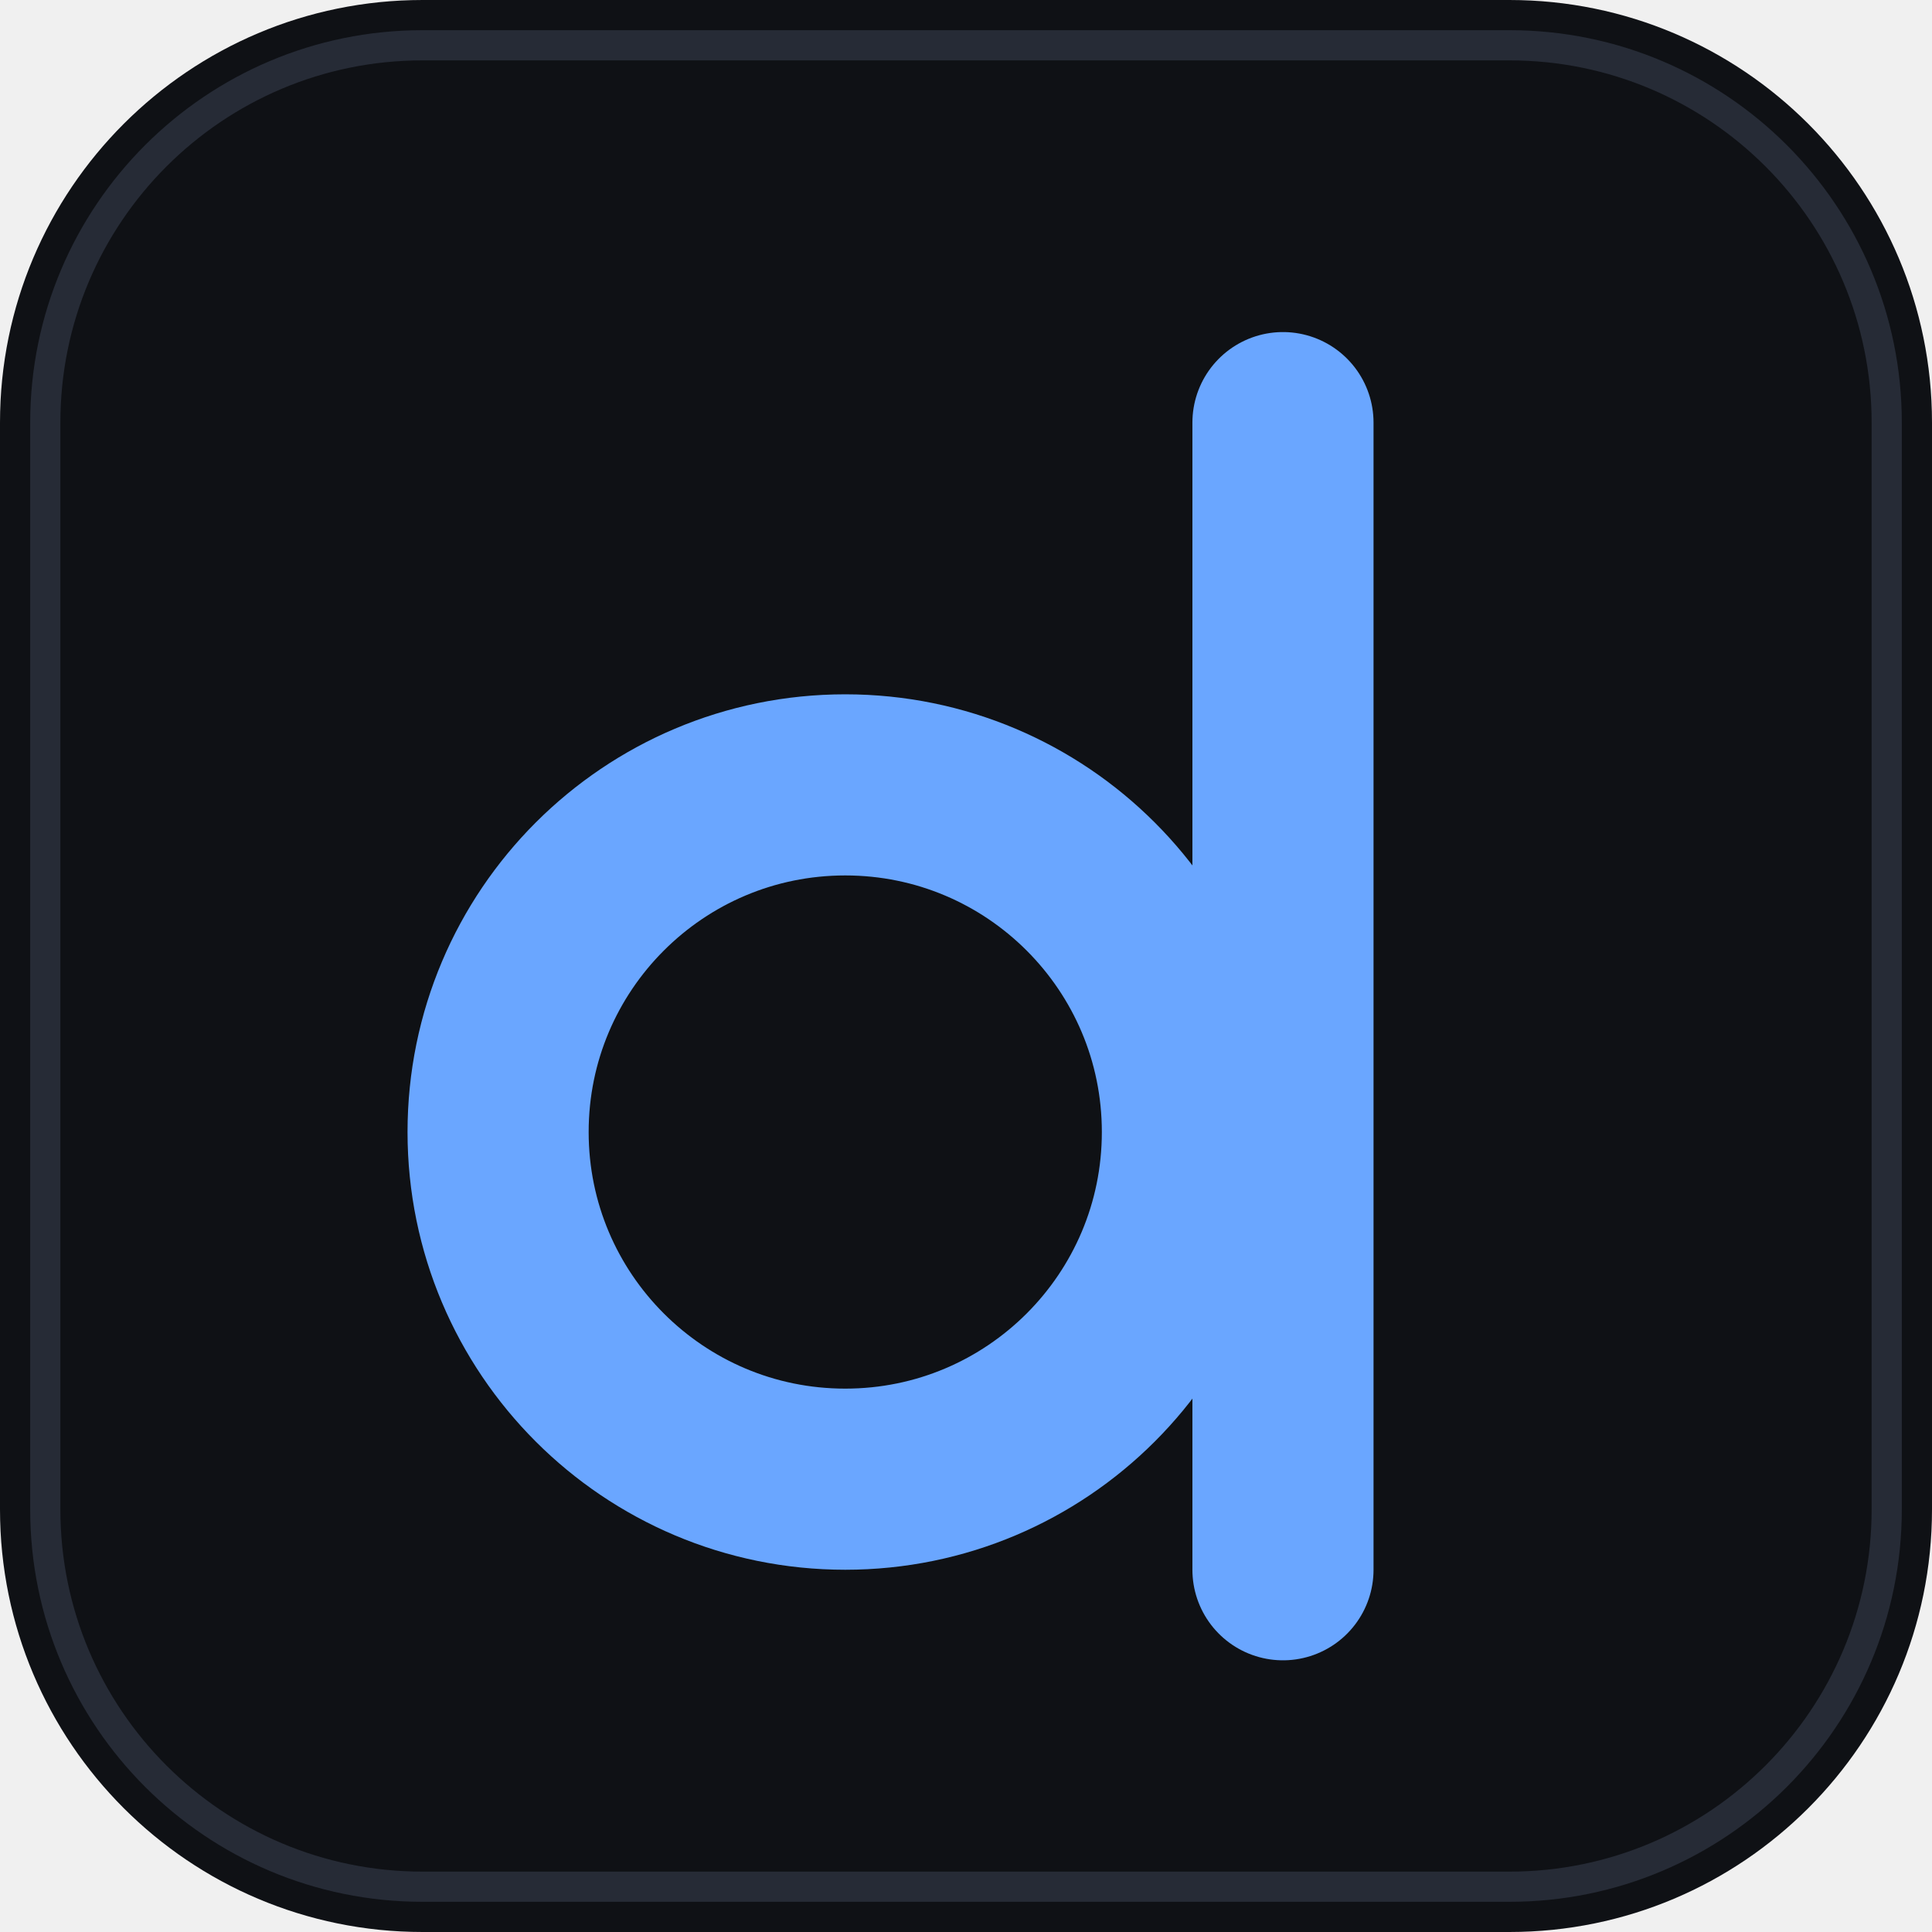
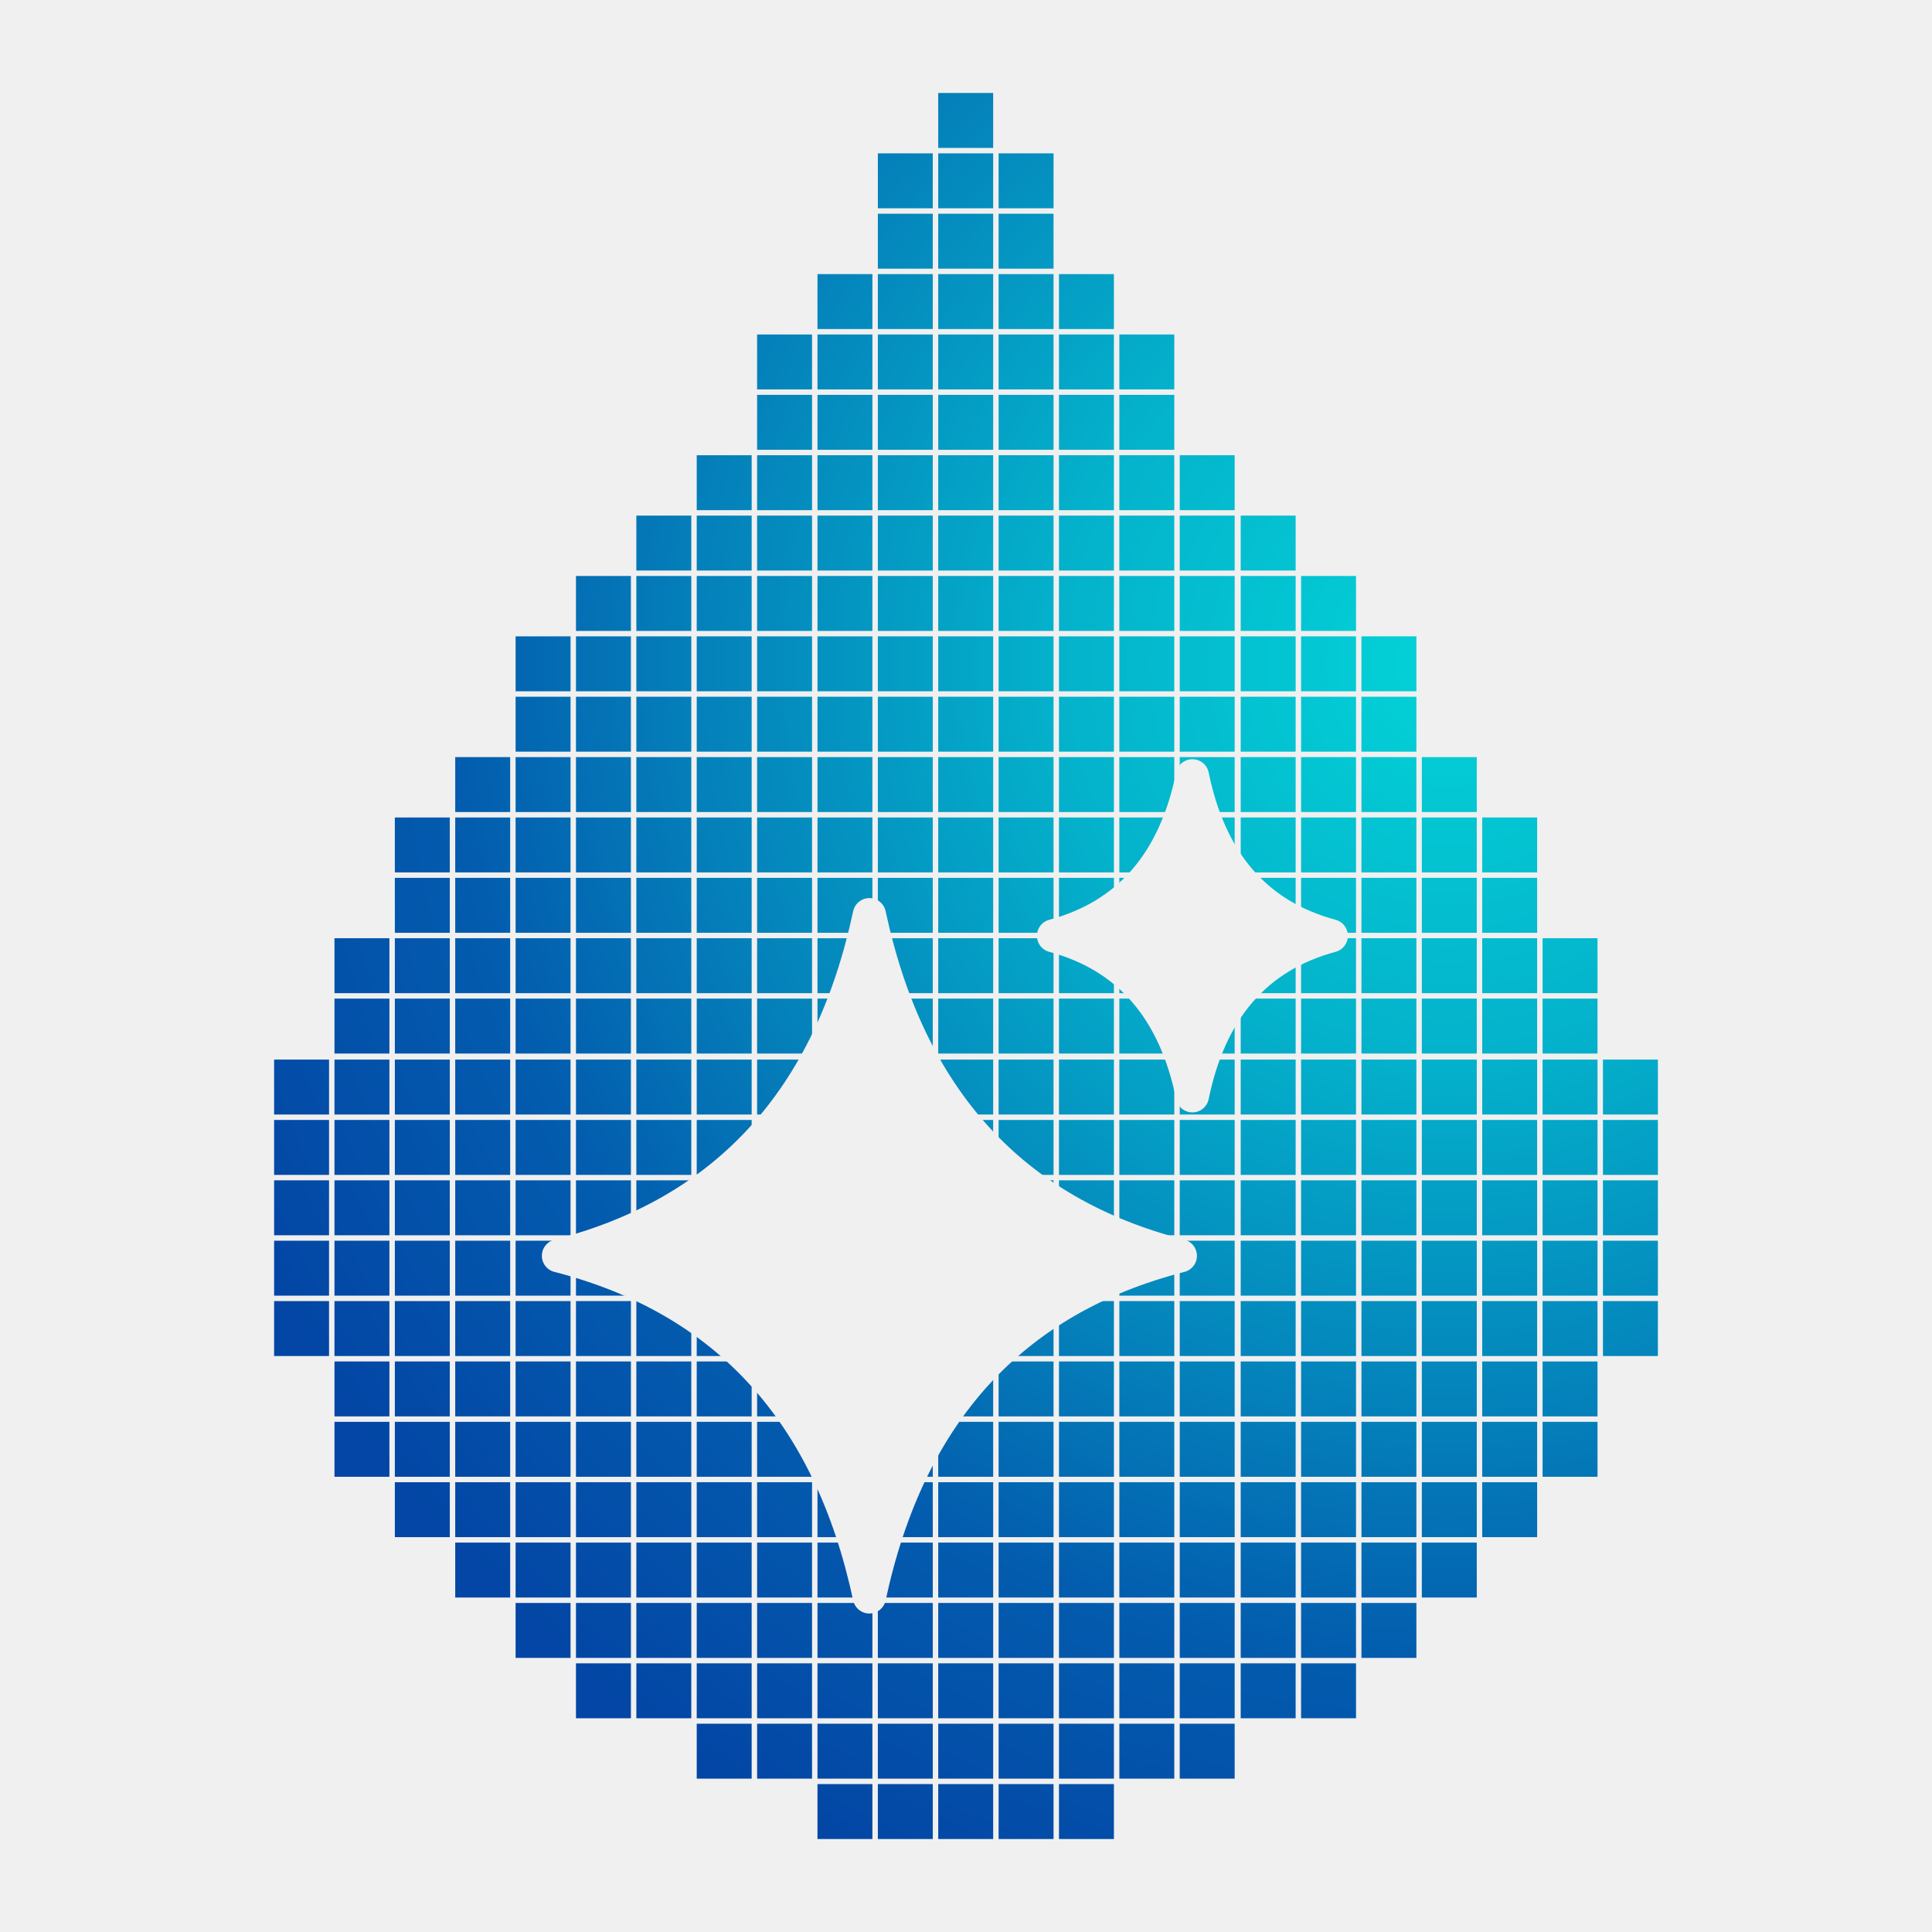
- <svg xmlns="http://www.w3.org/2000/svg" width="256" height="256" viewBox="0 0 256 256">
-   <rect width="256" height="256" rx="56" fill="#0f1115" />
-   <rect x="6" y="6" width="244" height="244" rx="50" fill="none" stroke="#262b36" stroke-width="4" />
-   <circle cx="112" cy="150" r="46" fill="none" stroke="#6aa6ff" stroke-width="24" />
-   <path d="M170 56v152" fill="none" stroke="#6aa6ff" stroke-width="24" stroke-linecap="round" />
+ <svg xmlns="http://www.w3.org/2000/svg" viewBox="0 0 32 32">
+   <defs>
+     <radialGradient id="g" gradientUnits="userSpaceOnUse" cx="19.5" cy="9.5" r="22">
+       <stop offset="0" stop-color="#03d3d7" />
+       <stop offset=".3" stop-color="#04b1cb" />
+       <stop offset=".57" stop-color="#0480ba" />
+       <stop offset=".75" stop-color="#035cae" />
+       <stop offset="1" stop-color="#0346a5" />
+     </radialGradient>
+     <mask id="m" maskUnits="userSpaceOnUse" x="0" y="0" width="23" height="29">
+       <rect width="23" height="29" fill="#fff" />
+       <path d="M9.9 13.65Q10.88 18.23 15.05 19.3Q10.88 20.37 9.9 24.95Q8.92 20.37 4.75 19.3Q8.92 18.23 9.9 13.65Z" stroke="#000" stroke-width=".55" stroke-linejoin="round" />
+       <path d="M15.25 11.35Q15.69 13.5 17.55 14Q15.69 14.5 15.25 16.65Q14.81 14.5 12.95 14Q14.81 13.5 15.25 11.35Z" stroke="#000" stroke-width=".55" stroke-linejoin="round" />
+     </mask>
+   </defs>
+   <g transform="translate(4.5 1.5) scale(1)">
+     <path fill="url(#g)" mask="url(#m)" d="M11.04 .04h.91v.91h-.91zM10.04 1.04h.91v.91h-.91zM11.04 1.04h.91v.91h-.91zM12.04 1.04h.91v.91h-.91zM10.04 2.04h.91v.91h-.91zM11.04 2.04h.91v.91h-.91zM12.04 2.04h.91v.91h-.91zM9.04 3.04h.91v.91h-.91zM10.04 3.04h.91v.91h-.91zM11.04 3.04h.91v.91h-.91zM12.04 3.04h.91v.91h-.91zM13.04 3.04h.91v.91h-.91zM8.04 4.04h.91v.91h-.91zM9.04 4.04h.91v.91h-.91zM10.04 4.04h.91v.91h-.91zM11.04 4.04h.91v.91h-.91zM12.04 4.04h.91v.91h-.91zM13.04 4.04h.91v.91h-.91zM14.04 4.04h.91v.91h-.91zM8.04 5.04h.91v.91h-.91zM9.04 5.04h.91v.91h-.91zM10.04 5.04h.91v.91h-.91zM11.04 5.04h.91v.91h-.91zM12.04 5.04h.91v.91h-.91zM13.04 5.04h.91v.91h-.91zM14.04 5.04h.91v.91h-.91zM7.04 6.04h.91v.91h-.91zM8.04 6.04h.91v.91h-.91zM9.04 6.04h.91v.91h-.91zM10.04 6.04h.91v.91h-.91zM11.04 6.04h.91v.91h-.91zM12.04 6.04h.91v.91h-.91zM13.04 6.04h.91v.91h-.91zM14.04 6.04h.91v.91h-.91zM15.04 6.04h.91v.91h-.91zM6.04 7.04h.91v.91h-.91zM7.04 7.04h.91v.91h-.91zM8.04 7.04h.91v.91h-.91zM9.04 7.04h.91v.91h-.91zM10.04 7.04h.91v.91h-.91zM11.04 7.04h.91v.91h-.91zM12.04 7.04h.91v.91h-.91zM13.04 7.04h.91v.91h-.91zM14.04 7.04h.91v.91h-.91zM15.04 7.04h.91v.91h-.91zM16.05 7.04h.91v.91h-.91zM5.04 8.04h.91v.91h-.91zM6.04 8.04h.91v.91h-.91zM7.04 8.04h.91v.91h-.91zM8.04 8.04h.91v.91h-.91zM9.04 8.04h.91v.91h-.91zM10.04 8.04h.91v.91h-.91zM11.04 8.04h.91v.91h-.91zM12.04 8.04h.91v.91h-.91zM13.04 8.04h.91v.91h-.91zM14.04 8.04h.91v.91h-.91zM15.04 8.04h.91v.91h-.91zM16.05 8.04h.91v.91h-.91zM17.05 8.04h.91v.91h-.91zM4.04 9.04h.91v.91h-.91zM5.04 9.04h.91v.91h-.91zM6.04 9.04h.91v.91h-.91zM7.04 9.04h.91v.91h-.91zM8.04 9.04h.91v.91h-.91zM9.04 9.04h.91v.91h-.91zM10.04 9.04h.91v.91h-.91zM11.04 9.04h.91v.91h-.91zM12.04 9.04h.91v.91h-.91zM13.04 9.04h.91v.91h-.91zM14.04 9.04h.91v.91h-.91zM15.04 9.04h.91v.91h-.91zM16.05 9.04h.91v.91h-.91zM17.05 9.04h.91v.91h-.91zM18.05 9.04h.91v.91h-.91zM4.04 10.04h.91v.91h-.91zM5.04 10.04h.91v.91h-.91zM6.04 10.04h.91v.91h-.91zM7.04 10.04h.91v.91h-.91zM8.04 10.04h.91v.91h-.91zM9.04 10.04h.91v.91h-.91zM10.04 10.04h.91v.91h-.91zM11.04 10.04h.91v.91h-.91zM12.04 10.04h.91v.91h-.91zM13.04 10.04h.91v.91h-.91zM14.04 10.04h.91v.91h-.91zM15.04 10.04h.91v.91h-.91zM16.05 10.04h.91v.91h-.91zM17.05 10.04h.91v.91h-.91zM18.05 10.04h.91v.91h-.91zM3.04 11.04h.91v.91h-.91zM4.04 11.04h.91v.91h-.91zM5.04 11.04h.91v.91h-.91zM6.04 11.04h.91v.91h-.91zM7.04 11.04h.91v.91h-.91zM8.04 11.04h.91v.91h-.91zM9.04 11.04h.91v.91h-.91zM10.04 11.04h.91v.91h-.91zM11.04 11.04h.91v.91h-.91zM12.04 11.04h.91v.91h-.91zM13.04 11.04h.91v.91h-.91zM14.04 11.04h.91v.91h-.91zM15.04 11.04h.91v.91h-.91zM16.05 11.04h.91v.91h-.91zM17.05 11.04h.91v.91h-.91zM18.05 11.04h.91v.91h-.91zM19.05 11.04h.91v.91h-.91zM2.04 12.04h.91v.91h-.91zM3.04 12.04h.91v.91h-.91zM4.04 12.04h.91v.91h-.91zM5.04 12.04h.91v.91h-.91zM6.04 12.04h.91v.91h-.91zM7.04 12.04h.91v.91h-.91zM8.04 12.04h.91v.91h-.91zM9.04 12.04h.91v.91h-.91zM10.04 12.04h.91v.91h-.91zM11.04 12.04h.91v.91h-.91zM12.04 12.04h.91v.91h-.91zM13.04 12.04h.91v.91h-.91zM14.04 12.04h.91v.91h-.91zM15.04 12.04h.91v.91h-.91zM16.05 12.04h.91v.91h-.91zM17.05 12.04h.91v.91h-.91zM18.05 12.04h.91v.91h-.91zM19.05 12.04h.91v.91h-.91zM20.05 12.04h.91v.91h-.91zM2.04 13.04h.91v.91h-.91zM3.04 13.04h.91v.91h-.91zM4.04 13.04h.91v.91h-.91zM5.04 13.04h.91v.91h-.91zM6.04 13.04h.91v.91h-.91zM7.04 13.04h.91v.91h-.91zM8.04 13.04h.91v.91h-.91zM9.04 13.04h.91v.91h-.91zM10.04 13.04h.91v.91h-.91zM11.04 13.04h.91v.91h-.91zM12.04 13.04h.91v.91h-.91zM13.04 13.04h.91v.91h-.91zM14.04 13.04h.91v.91h-.91zM15.04 13.04h.91v.91h-.91zM16.05 13.04h.91v.91h-.91zM17.05 13.04h.91v.91h-.91zM18.05 13.04h.91v.91h-.91zM19.05 13.04h.91v.91h-.91zM20.05 13.04h.91v.91h-.91zM1.04 14.04h.91v.91h-.91zM2.04 14.04h.91v.91h-.91zM3.04 14.04h.91v.91h-.91zM4.04 14.04h.91v.91h-.91zM5.04 14.04h.91v.91h-.91zM6.04 14.04h.91v.91h-.91zM7.04 14.04h.91v.91h-.91zM8.04 14.04h.91v.91h-.91zM9.04 14.04h.91v.91h-.91zM10.04 14.04h.91v.91h-.91zM11.04 14.04h.91v.91h-.91zM12.04 14.04h.91v.91h-.91zM13.04 14.04h.91v.91h-.91zM14.04 14.04h.91v.91h-.91zM15.04 14.04h.91v.91h-.91zM16.05 14.04h.91v.91h-.91zM17.05 14.04h.91v.91h-.91zM18.05 14.04h.91v.91h-.91zM19.05 14.04h.91v.91h-.91zM20.05 14.04h.91v.91h-.91zM21.05 14.04h.91v.91h-.91zM1.04 15.04h.91v.91h-.91zM2.04 15.04h.91v.91h-.91zM3.04 15.04h.91v.91h-.91zM4.04 15.04h.91v.91h-.91zM5.04 15.04h.91v.91h-.91zM6.04 15.04h.91v.91h-.91zM7.04 15.04h.91v.91h-.91zM8.04 15.04h.91v.91h-.91zM9.04 15.04h.91v.91h-.91zM10.04 15.04h.91v.91h-.91zM11.04 15.04h.91v.91h-.91zM12.04 15.04h.91v.91h-.91zM13.04 15.04h.91v.91h-.91zM14.04 15.04h.91v.91h-.91zM15.04 15.04h.91v.91h-.91zM16.05 15.04h.91v.91h-.91zM17.05 15.04h.91v.91h-.91zM18.05 15.04h.91v.91h-.91zM19.05 15.04h.91v.91h-.91zM20.05 15.04h.91v.91h-.91zM21.05 15.04h.91v.91h-.91zM.04 16.05h.91v.91h-.91zM1.04 16.05h.91v.91h-.91zM2.04 16.05h.91v.91h-.91zM3.04 16.05h.91v.91h-.91zM4.04 16.05h.91v.91h-.91zM5.04 16.05h.91v.91h-.91zM6.04 16.05h.91v.91h-.91zM7.04 16.05h.91v.91h-.91zM8.04 16.05h.91v.91h-.91zM9.04 16.05h.91v.91h-.91zM10.04 16.05h.91v.91h-.91zM11.04 16.05h.91v.91h-.91zM12.04 16.05h.91v.91h-.91zM13.04 16.05h.91v.91h-.91zM14.04 16.05h.91v.91h-.91zM15.04 16.05h.91v.91h-.91zM16.05 16.05h.91v.91h-.91zM17.05 16.05h.91v.91h-.91zM18.05 16.05h.91v.91h-.91zM19.05 16.05h.91v.91h-.91zM20.05 16.05h.91v.91h-.91zM21.05 16.05h.91v.91h-.91zM22.05 16.05h.91v.91h-.91zM.04 17.05h.91v.91h-.91zM1.04 17.05h.91v.91h-.91zM2.04 17.05h.91v.91h-.91zM3.04 17.05h.91v.91h-.91zM4.04 17.05h.91v.91h-.91zM5.04 17.05h.91v.91h-.91zM6.04 17.05h.91v.91h-.91zM7.04 17.05h.91v.91h-.91zM8.04 17.05h.91v.91h-.91zM9.04 17.05h.91v.91h-.91zM10.04 17.05h.91v.91h-.91zM11.04 17.05h.91v.91h-.91zM12.04 17.05h.91v.91h-.91zM13.04 17.05h.91v.91h-.91zM14.04 17.05h.91v.91h-.91zM15.04 17.05h.91v.91h-.91zM16.05 17.05h.91v.91h-.91zM17.05 17.05h.91v.91h-.91zM18.05 17.05h.91v.91h-.91zM19.05 17.05h.91v.91h-.91zM20.05 17.05h.91v.91h-.91zM21.05 17.05h.91v.91h-.91zM22.05 17.05h.91v.91h-.91zM.04 18.05h.91v.91h-.91zM1.04 18.05h.91v.91h-.91zM2.04 18.05h.91v.91h-.91zM3.04 18.05h.91v.91h-.91zM4.04 18.05h.91v.91h-.91zM5.04 18.05h.91v.91h-.91zM6.04 18.05h.91v.91h-.91zM7.04 18.05h.91v.91h-.91zM8.04 18.05h.91v.91h-.91zM9.04 18.05h.91v.91h-.91zM10.04 18.05h.91v.91h-.91zM11.04 18.05h.91v.91h-.91zM12.04 18.05h.91v.91h-.91zM13.04 18.05h.91v.91h-.91zM14.04 18.05h.91v.91h-.91zM15.04 18.05h.91v.91h-.91zM16.05 18.05h.91v.91h-.91zM17.05 18.05h.91v.91h-.91zM18.05 18.05h.91v.91h-.91zM19.05 18.05h.91v.91h-.91zM20.05 18.05h.91v.91h-.91zM21.05 18.05h.91v.91h-.91zM22.05 18.05h.91v.91h-.91zM.04 19.05h.91v.91h-.91zM1.04 19.05h.91v.91h-.91zM2.04 19.05h.91v.91h-.91zM3.04 19.05h.91v.91h-.91zM4.04 19.05h.91v.91h-.91zM5.04 19.05h.91v.91h-.91zM6.04 19.05h.91v.91h-.91zM7.04 19.05h.91v.91h-.91zM8.04 19.05h.91v.91h-.91zM9.04 19.05h.91v.91h-.91zM10.04 19.05h.91v.91h-.91zM11.04 19.05h.91v.91h-.91zM12.04 19.05h.91v.91h-.91zM13.04 19.05h.91v.91h-.91zM14.04 19.05h.91v.91h-.91zM15.04 19.05h.91v.91h-.91zM16.05 19.05h.91v.91h-.91zM17.05 19.05h.91v.91h-.91zM18.05 19.05h.91v.91h-.91zM19.05 19.05h.91v.91h-.91zM20.05 19.05h.91v.91h-.91zM21.05 19.05h.91v.91h-.91zM22.05 19.05h.91v.91h-.91zM.04 20.05h.91v.91h-.91zM1.04 20.05h.91v.91h-.91zM2.04 20.05h.91v.91h-.91zM3.04 20.05h.91v.91h-.91zM4.04 20.05h.91v.91h-.91zM5.04 20.05h.91v.91h-.91zM6.04 20.05h.91v.91h-.91zM7.04 20.05h.91v.91h-.91zM8.04 20.05h.91v.91h-.91zM9.04 20.05h.91v.91h-.91zM10.04 20.05h.91v.91h-.91zM11.04 20.05h.91v.91h-.91zM12.04 20.05h.91v.91h-.91zM13.04 20.05h.91v.91h-.91zM14.04 20.05h.91v.91h-.91zM15.04 20.05h.91v.91h-.91zM16.05 20.05h.91v.91h-.91zM17.05 20.05h.91v.91h-.91zM18.05 20.05h.91v.91h-.91zM19.05 20.05h.91v.91h-.91zM20.05 20.05h.91v.91h-.91zM21.05 20.05h.91v.91h-.91zM22.05 20.05h.91v.91h-.91zM1.04 21.05h.91v.91h-.91zM2.04 21.05h.91v.91h-.91zM3.04 21.05h.91v.91h-.91zM4.04 21.05h.91v.91h-.91zM5.04 21.05h.91v.91h-.91zM6.04 21.05h.91v.91h-.91zM7.04 21.05h.91v.91h-.91zM8.04 21.05h.91v.91h-.91zM9.04 21.05h.91v.91h-.91zM10.04 21.05h.91v.91h-.91zM11.04 21.05h.91v.91h-.91zM12.04 21.05h.91v.91h-.91zM13.04 21.05h.91v.91h-.91zM14.04 21.05h.91v.91h-.91zM15.04 21.05h.91v.91h-.91zM16.05 21.05h.91v.91h-.91zM17.05 21.05h.91v.91h-.91zM18.05 21.05h.91v.91h-.91zM19.05 21.05h.91v.91h-.91zM20.05 21.05h.91v.91h-.91zM21.05 21.05h.91v.91h-.91zM1.04 22.05h.91v.91h-.91zM2.04 22.05h.91v.91h-.91zM3.04 22.05h.91v.91h-.91zM4.04 22.05h.91v.91h-.91zM5.04 22.05h.91v.91h-.91zM6.04 22.05h.91v.91h-.91zM7.04 22.05h.91v.91h-.91zM8.04 22.05h.91v.91h-.91zM9.04 22.05h.91v.91h-.91zM10.04 22.05h.91v.91h-.91zM11.04 22.05h.91v.91h-.91zM12.04 22.05h.91v.91h-.91zM13.04 22.05h.91v.91h-.91zM14.04 22.05h.91v.91h-.91zM15.04 22.05h.91v.91h-.91zM16.05 22.05h.91v.91h-.91zM17.05 22.05h.91v.91h-.91zM18.05 22.05h.91v.91h-.91zM19.05 22.05h.91v.91h-.91zM20.05 22.05h.91v.91h-.91zM21.05 22.05h.91v.91h-.91zM2.04 23.05h.91v.91h-.91zM3.04 23.05h.91v.91h-.91zM4.04 23.05h.91v.91h-.91zM5.04 23.05h.91v.91h-.91zM6.04 23.05h.91v.91h-.91zM7.04 23.05h.91v.91h-.91zM8.04 23.05h.91v.91h-.91zM9.04 23.05h.91v.91h-.91zM10.04 23.05h.91v.91h-.91zM11.04 23.05h.91v.91h-.91zM12.04 23.05h.91v.91h-.91zM13.04 23.05h.91v.91h-.91zM14.04 23.05h.91v.91h-.91zM15.04 23.05h.91v.91h-.91zM16.05 23.05h.91v.91h-.91zM17.05 23.05h.91v.91h-.91zM18.05 23.05h.91v.91h-.91zM19.05 23.05h.91v.91h-.91zM20.05 23.05h.91v.91h-.91zM3.04 24.05h.91v.91h-.91zM4.04 24.05h.91v.91h-.91zM5.04 24.05h.91v.91h-.91zM6.04 24.05h.91v.91h-.91zM7.04 24.05h.91v.91h-.91zM8.04 24.05h.91v.91h-.91zM9.04 24.05h.91v.91h-.91zM10.04 24.05h.91v.91h-.91zM11.04 24.05h.91v.91h-.91zM12.04 24.05h.91v.91h-.91zM13.04 24.05h.91v.91h-.91zM14.04 24.05h.91v.91h-.91zM15.04 24.05h.91v.91h-.91zM16.05 24.05h.91v.91h-.91zM17.05 24.05h.91v.91h-.91zM18.05 24.05h.91v.91h-.91zM19.05 24.05h.91v.91h-.91zM4.04 25.05h.91v.91h-.91zM5.04 25.05h.91v.91h-.91zM6.04 25.05h.91v.91h-.91zM7.04 25.05h.91v.91h-.91zM8.04 25.05h.91v.91h-.91zM9.04 25.05h.91v.91h-.91zM10.04 25.05h.91v.91h-.91zM11.04 25.05h.91v.91h-.91zM12.04 25.05h.91v.91h-.91zM13.04 25.05h.91v.91h-.91zM14.04 25.05h.91v.91h-.91zM15.04 25.05h.91v.91h-.91zM16.05 25.05h.91v.91h-.91zM17.05 25.05h.91v.91h-.91zM18.05 25.05h.91v.91h-.91zM5.04 26.05h.91v.91h-.91zM6.04 26.05h.91v.91h-.91zM7.04 26.05h.91v.91h-.91zM8.04 26.05h.91v.91h-.91zM9.04 26.05h.91v.91h-.91zM10.04 26.05h.91v.91h-.91zM11.04 26.05h.91v.91h-.91zM12.04 26.05h.91v.91h-.91zM13.04 26.05h.91v.91h-.91zM14.04 26.05h.91v.91h-.91zM15.04 26.05h.91v.91h-.91zM16.05 26.05h.91v.91h-.91zM17.05 26.05h.91v.91h-.91zM7.04 27.05h.91v.91h-.91zM8.04 27.05h.91v.91h-.91zM9.04 27.05h.91v.91h-.91zM10.04 27.05h.91v.91h-.91zM11.04 27.05h.91v.91h-.91zM12.04 27.05h.91v.91h-.91zM13.04 27.05h.91v.91h-.91zM14.04 27.05h.91v.91h-.91zM15.04 27.05h.91v.91h-.91zM9.04 28.05h.91v.91h-.91zM10.04 28.05h.91v.91h-.91zM11.04 28.05h.91v.91h-.91zM12.04 28.05h.91v.91h-.91zM13.04 28.05h.91v.91h-.91z" />
+   </g>
</svg>
